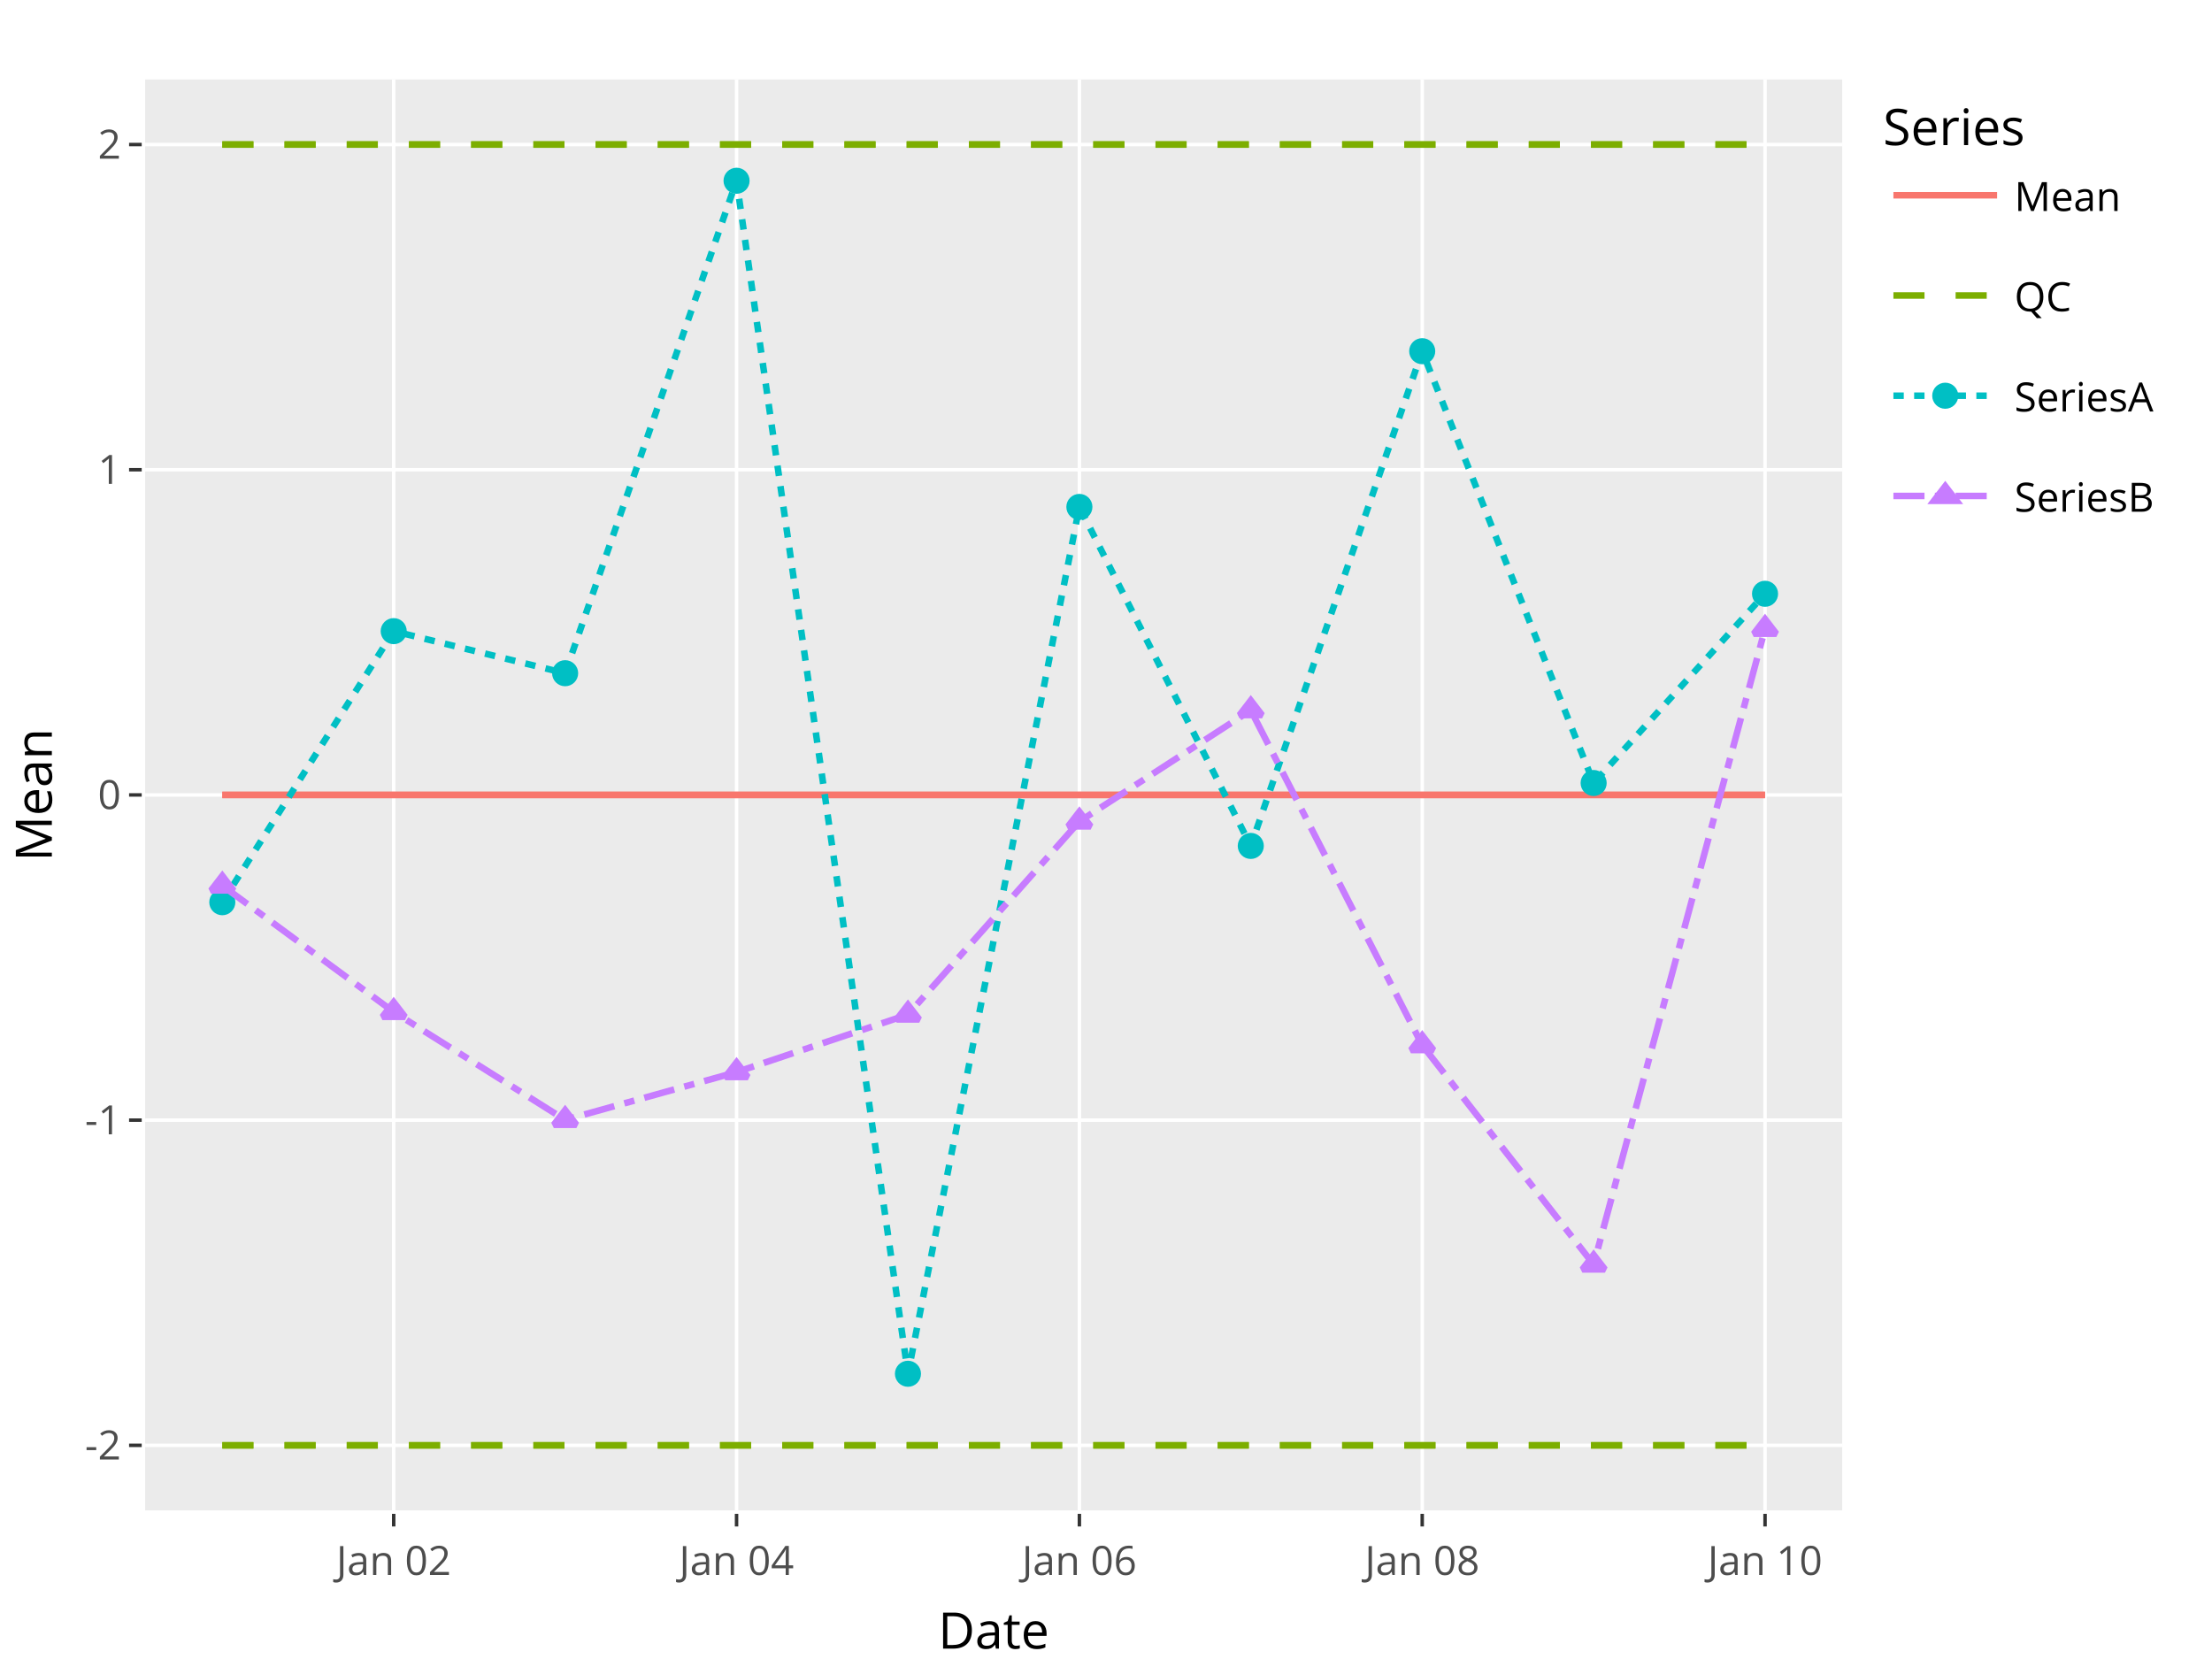
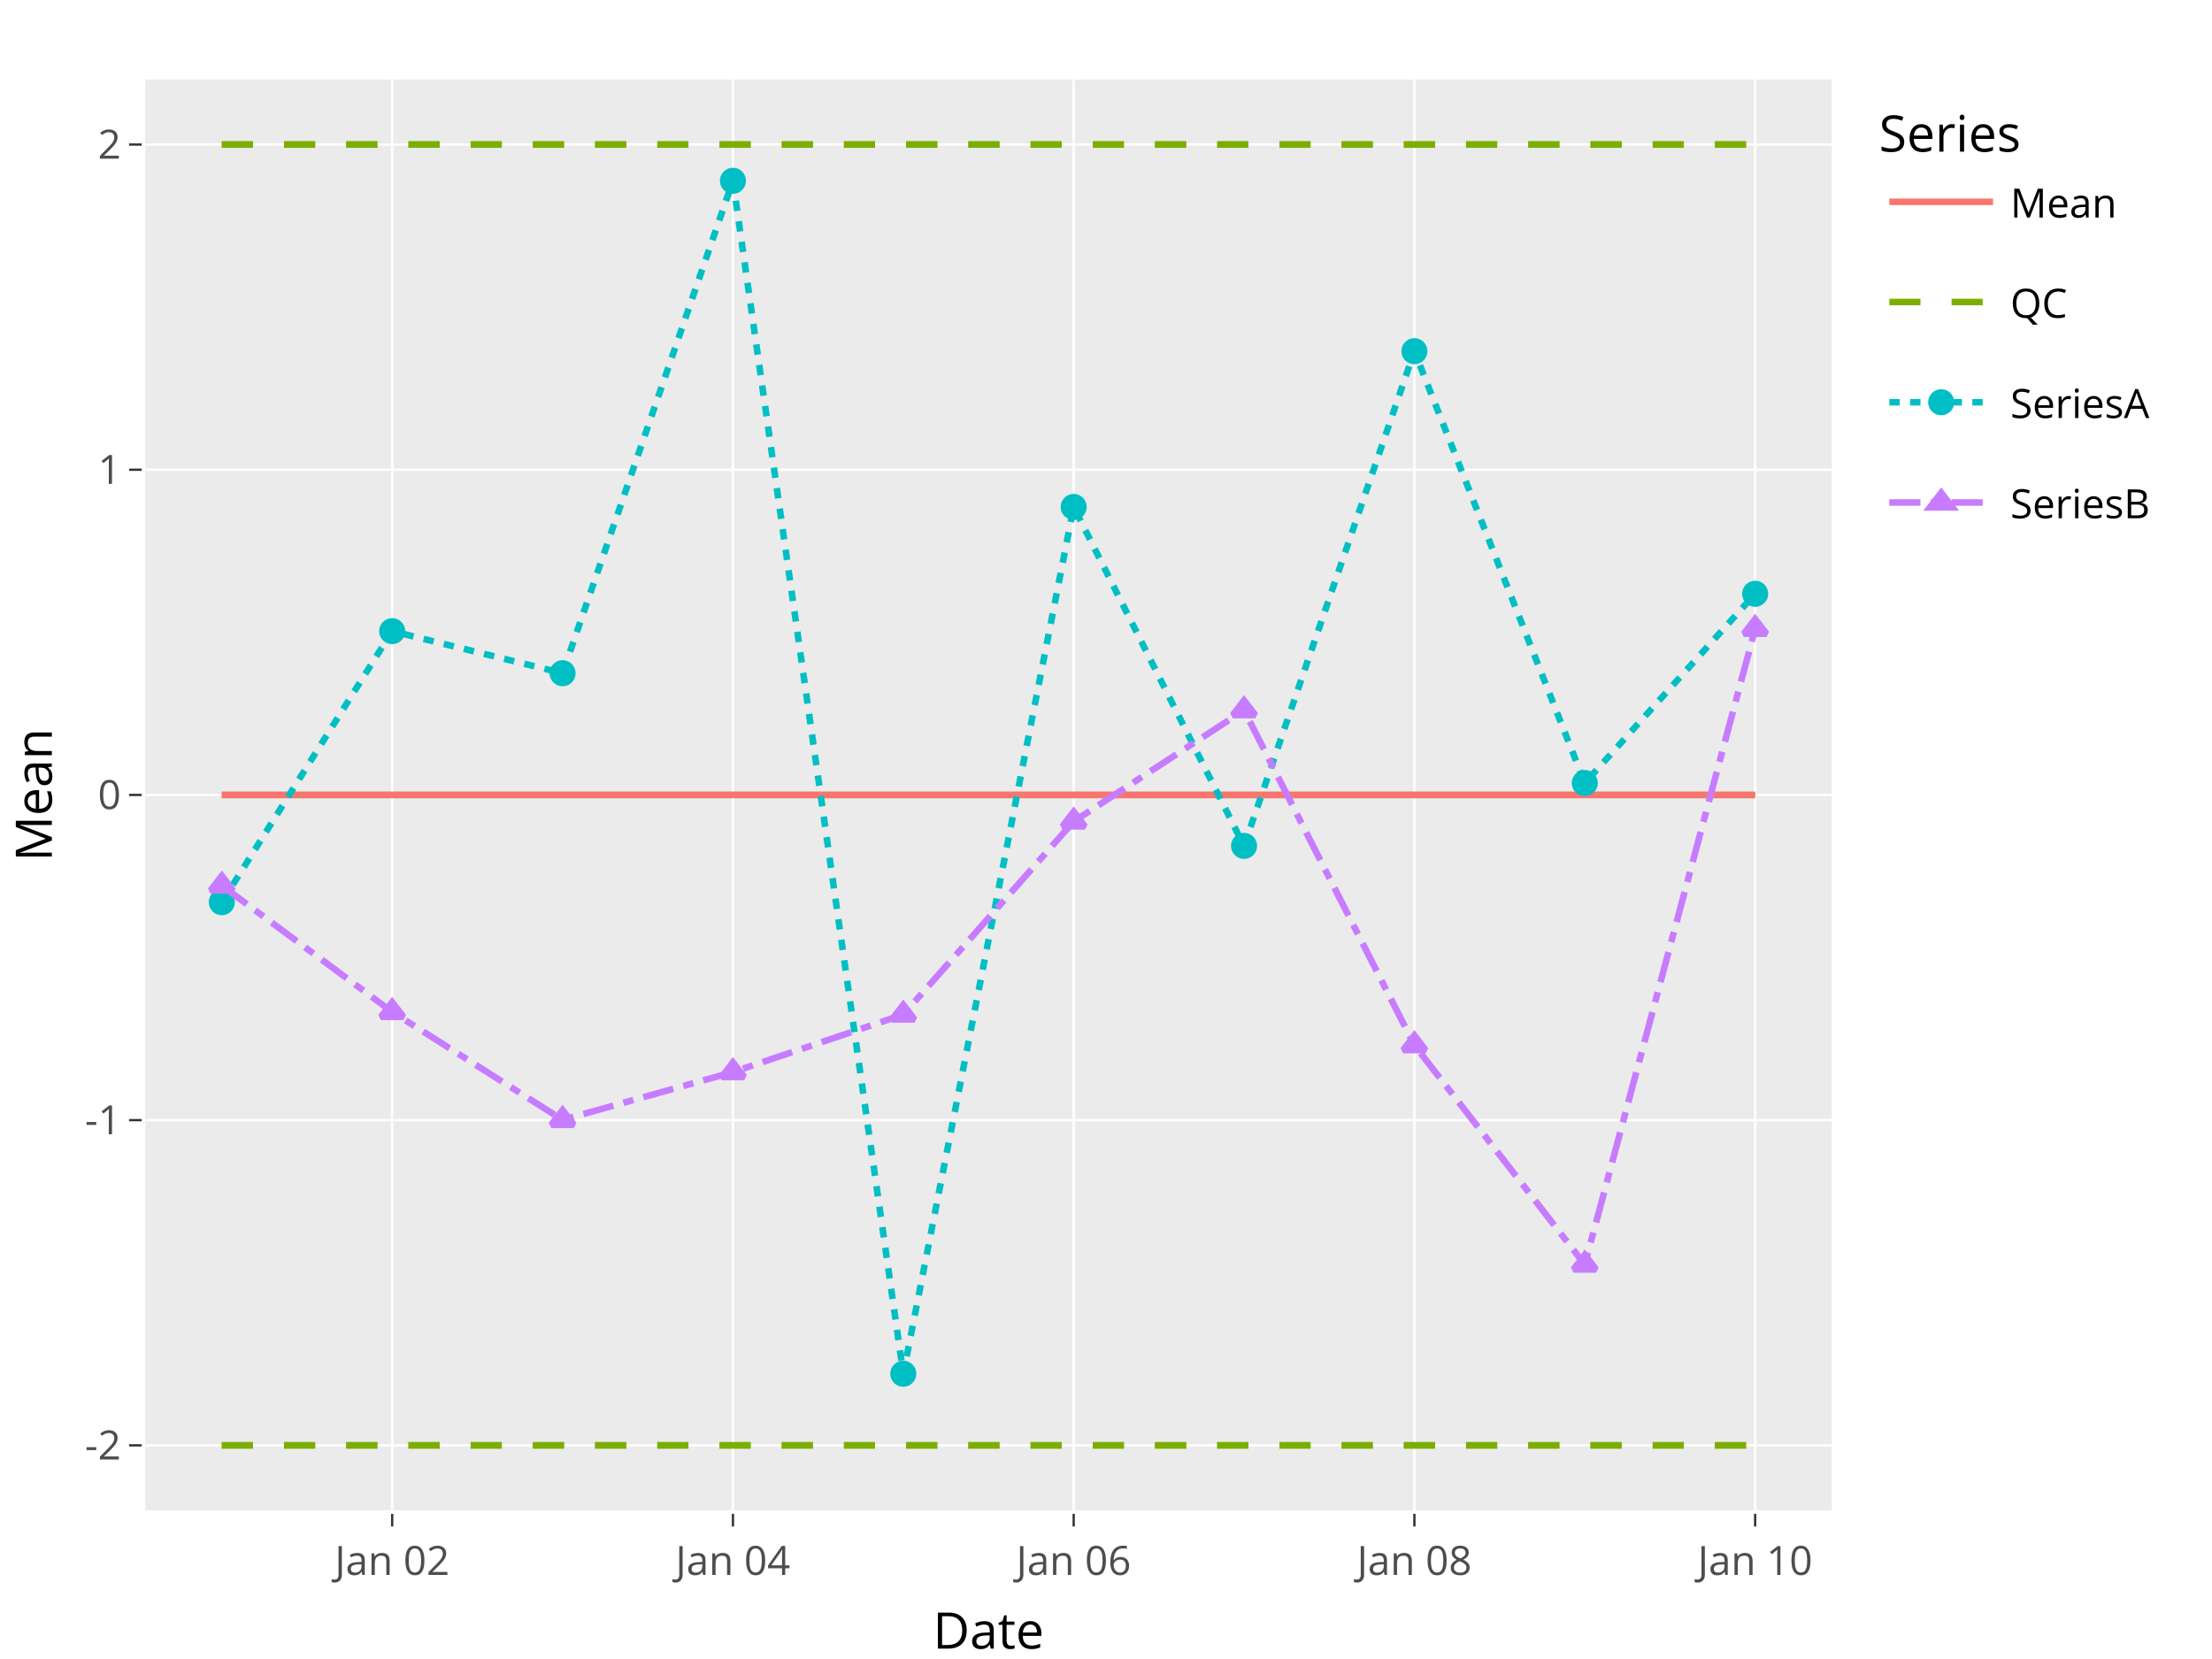
<svg xmlns="http://www.w3.org/2000/svg" class="main-svg" width="640" height="480" style="" viewBox="0 0 640 480">
  <rect x="0" y="0" width="640" height="480" style="fill: rgb(255, 255, 255); fill-opacity: 1;" />
  <defs id="defs-">
    <g class="clips">
      <clipPath id="clipxyplot" class="plotclip">
-         <rect width="491" height="414" />
+         <rect width="488" height="414" />
      </clipPath>
      <clipPath class="axesclip" id="clipx">
-         <rect x="42" y="0" width="491" height="480" />
+         <rect x="42" y="0" width="488" height="480" />
      </clipPath>
      <clipPath class="axesclip" id="clipy">
        <rect x="0" y="23" width="640" height="414" />
      </clipPath>
      <clipPath class="axesclip" id="clipxy">
-         <rect x="42" y="23" width="491" height="414" />
+         <rect x="42" y="23" width="488" height="414" />
      </clipPath>
    </g>
    <g class="gradients" />
    <g class="patterns" />
  </defs>
  <g class="bglayer">
-     <rect class="bg" x="42" y="23" width="491" height="414" style="fill: rgb(235, 235, 235); fill-opacity: 1; stroke-width: 0;" />
+     <rect class="bg" x="42" y="23" width="488" height="414" style="fill: rgb(235, 235, 235); fill-opacity: 1; stroke-width: 0;" />
  </g>
  <g class="layer-below">
    <g class="imagelayer" />
-     <g class="shapelayer">
-       <path data-index="0" fill-rule="evenodd" d="M42,437H533V23H42Z" style="opacity: 1; stroke: rgb(0, 0, 0); stroke-opacity: 0; fill: rgb(0, 0, 0); fill-opacity: 0; stroke-width: 0px;" />
-     </g>
+     <g class="shapelayer" />
  </g>
  <g class="cartesianlayer">
    <g class="subplot xy">
      <g class="layer-subplot">
        <g class="shapelayer" />
        <g class="imagelayer" />
      </g>
+       <g class="minor-gridlayer">
+         <g class="x" />
+         <g class="y" />
+       </g>
      <g class="gridlayer">
        <g class="x">
-           <path class="xgrid crisp" transform="translate(113.91,0)" d="M0,23v414" style="stroke: rgb(255, 255, 255); stroke-opacity: 1; stroke-width: 1px;" />
-           <path class="xgrid crisp" transform="translate(213.11,0)" d="M0,23v414" style="stroke: rgb(255, 255, 255); stroke-opacity: 1; stroke-width: 1px;" />
-           <path class="xgrid crisp" transform="translate(312.3,0)" d="M0,23v414" style="stroke: rgb(255, 255, 255); stroke-opacity: 1; stroke-width: 1px;" />
-           <path class="xgrid crisp" transform="translate(411.49,0)" d="M0,23v414" style="stroke: rgb(255, 255, 255); stroke-opacity: 1; stroke-width: 1px;" />
-           <path class="xgrid crisp" transform="translate(510.68,0)" d="M0,23v414" style="stroke: rgb(255, 255, 255); stroke-opacity: 1; stroke-width: 1px;" />
+           <path class="xgrid crisp" transform="translate(113.47,0)" d="M0,23v414" style="stroke: rgb(255, 255, 255); stroke-opacity: 1; stroke-width: 0.664px;" />
+           <path class="xgrid crisp" transform="translate(212.06,0)" d="M0,23v414" style="stroke: rgb(255, 255, 255); stroke-opacity: 1; stroke-width: 0.664px;" />
+           <path class="xgrid crisp" transform="translate(310.65,0)" d="M0,23v414" style="stroke: rgb(255, 255, 255); stroke-opacity: 1; stroke-width: 0.664px;" />
+           <path class="xgrid crisp" transform="translate(409.23,0)" d="M0,23v414" style="stroke: rgb(255, 255, 255); stroke-opacity: 1; stroke-width: 0.664px;" />
+           <path class="xgrid crisp" transform="translate(507.82,0)" d="M0,23v414" style="stroke: rgb(255, 255, 255); stroke-opacity: 1; stroke-width: 0.664px;" />
        </g>
        <g class="y">
-           <path class="ygrid crisp" transform="translate(0,418.18)" d="M42,0h491" style="stroke: rgb(255, 255, 255); stroke-opacity: 1; stroke-width: 1px;" />
-           <path class="ygrid crisp" transform="translate(0,324.09)" d="M42,0h491" style="stroke: rgb(255, 255, 255); stroke-opacity: 1; stroke-width: 1px;" />
-           <path class="ygrid crisp" transform="translate(0,230)" d="M42,0h491" style="stroke: rgb(255, 255, 255); stroke-opacity: 1; stroke-width: 1px;" />
-           <path class="ygrid crisp" transform="translate(0,135.91)" d="M42,0h491" style="stroke: rgb(255, 255, 255); stroke-opacity: 1; stroke-width: 1px;" />
-           <path class="ygrid crisp" transform="translate(0,41.82)" d="M42,0h491" style="stroke: rgb(255, 255, 255); stroke-opacity: 1; stroke-width: 1px;" />
+           <path class="ygrid crisp" transform="translate(0,418.18)" d="M42,0h488" style="stroke: rgb(255, 255, 255); stroke-opacity: 1; stroke-width: 0.664px;" />
+           <path class="ygrid crisp" transform="translate(0,324.09)" d="M42,0h488" style="stroke: rgb(255, 255, 255); stroke-opacity: 1; stroke-width: 0.664px;" />
+           <path class="ygrid crisp" transform="translate(0,230)" d="M42,0h488" style="stroke: rgb(255, 255, 255); stroke-opacity: 1; stroke-width: 0.664px;" />
+           <path class="ygrid crisp" transform="translate(0,135.91)" d="M42,0h488" style="stroke: rgb(255, 255, 255); stroke-opacity: 1; stroke-width: 0.664px;" />
+           <path class="ygrid crisp" transform="translate(0,41.82)" d="M42,0h488" style="stroke: rgb(255, 255, 255); stroke-opacity: 1; stroke-width: 0.664px;" />
        </g>
      </g>
      <g class="zerolinelayer" />
      <path class="xlines-below" />
      <path class="ylines-below" />
      <g class="overlines-below" />
      <g class="xaxislayer-below" />
      <g class="yaxislayer-below" />
      <g class="overaxes-below" />
      <g class="plot" transform="translate(42,23)" clip-path="url(#clipxyplot)">
        <g class="scatterlayer mlayer">
          <g class="trace scatter trace-vdiffr-plotly-1" style="stroke-miterlimit: 2; opacity: 1;">
            <g class="fills" />
            <g class="errorbars" />
            <g class="lines">
-               <path class="js-line" d="M22.32,207L468.68,207" style="vector-effect: non-scaling-stroke; fill: none; stroke: rgb(248, 118, 109); stroke-opacity: 1; stroke-width: 1.89px; opacity: 1;" />
+               <path class="js-line" d="M22.18,207L465.82,207" style="vector-effect: none; fill: none; stroke: rgb(248, 118, 109); stroke-opacity: 1; stroke-width: 1.89px; opacity: 1;" />
            </g>
            <g class="points" />
            <g class="text" />
          </g>
          <g class="trace scatter trace-vdiffr-plotly-2" style="stroke-miterlimit: 2; opacity: 1;">
            <g class="fills" />
            <g class="errorbars" />
            <g class="lines">
-               <path class="js-line" d="M22.32,207L468.68,207" style="vector-effect: non-scaling-stroke; fill: none; stroke: rgb(248, 118, 109); stroke-opacity: 1; stroke-width: 1.89px; opacity: 1;" />
+               <path class="js-line" d="M22.18,207L465.82,207" style="vector-effect: none; fill: none; stroke: rgb(248, 118, 109); stroke-opacity: 1; stroke-width: 1.89px; opacity: 1;" />
            </g>
            <g class="points" />
            <g class="text" />
          </g>
          <g class="trace scatter trace-vdiffr-plotly-3" style="stroke-miterlimit: 2; opacity: 1;">
            <g class="fills" />
            <g class="errorbars" />
            <g class="lines">
-               <path class="js-line" d="M22.32,18.82L468.68,18.82" style="vector-effect: non-scaling-stroke; fill: none; stroke: rgb(124, 174, 0); stroke-opacity: 1; stroke-width: 1.89px; opacity: 1; stroke-dasharray: 9px, 9px;" />
+               <path class="js-line" d="M22.18,18.82L465.82,18.82" style="vector-effect: none; fill: none; stroke: rgb(124, 174, 0); stroke-opacity: 1; stroke-dasharray: 9px, 9px; stroke-width: 1.89px; opacity: 1;" />
            </g>
            <g class="points" />
            <g class="text" />
          </g>
          <g class="trace scatter trace-vdiffr-plotly-4" style="stroke-miterlimit: 2; opacity: 1;">
            <g class="fills" />
            <g class="errorbars" />
            <g class="lines">
-               <path class="js-line" d="M22.32,18.82L468.68,18.82" style="vector-effect: non-scaling-stroke; fill: none; stroke: rgb(124, 174, 0); stroke-opacity: 1; stroke-width: 1.89px; opacity: 1; stroke-dasharray: 9px, 9px;" />
+               <path class="js-line" d="M22.18,18.82L465.82,18.82" style="vector-effect: none; fill: none; stroke: rgb(124, 174, 0); stroke-opacity: 1; stroke-dasharray: 9px, 9px; stroke-width: 1.89px; opacity: 1;" />
            </g>
            <g class="points" />
            <g class="text" />
          </g>
          <g class="trace scatter trace-vdiffr-plotly-5" style="stroke-miterlimit: 2; opacity: 1;">
            <g class="fills" />
            <g class="errorbars" />
            <g class="lines">
-               <path class="js-line" d="M22.32,395.18L468.68,395.18" style="vector-effect: non-scaling-stroke; fill: none; stroke: rgb(124, 174, 0); stroke-opacity: 1; stroke-width: 1.89px; opacity: 1; stroke-dasharray: 9px, 9px;" />
+               <path class="js-line" d="M22.18,395.18L465.82,395.18" style="vector-effect: none; fill: none; stroke: rgb(124, 174, 0); stroke-opacity: 1; stroke-dasharray: 9px, 9px; stroke-width: 1.89px; opacity: 1;" />
            </g>
            <g class="points" />
            <g class="text" />
          </g>
          <g class="trace scatter trace-vdiffr-plotly-6" style="stroke-miterlimit: 2; opacity: 1;">
            <g class="fills" />
            <g class="errorbars" />
            <g class="lines">
-               <path class="js-line" d="M22.32,395.18L468.68,395.18" style="vector-effect: non-scaling-stroke; fill: none; stroke: rgb(124, 174, 0); stroke-opacity: 1; stroke-width: 1.89px; opacity: 1; stroke-dasharray: 9px, 9px;" />
+               <path class="js-line" d="M22.18,395.18L465.82,395.18" style="vector-effect: none; fill: none; stroke: rgb(124, 174, 0); stroke-opacity: 1; stroke-dasharray: 9px, 9px; stroke-width: 1.89px; opacity: 1;" />
            </g>
            <g class="points" />
            <g class="text" />
          </g>
          <g class="trace scatter trace-vdiffr-plotly-7" style="stroke-miterlimit: 2; opacity: 1;">
            <g class="fills" />
            <g class="errorbars" />
            <g class="lines">
-               <path class="js-line" d="M22.32,238.04L71.91,159.61L121.51,171.78L171.11,29.3L220.7,374.47L270.3,123.67L319.89,221.75L369.49,78.61L419.09,203.55L468.68,148.8" style="vector-effect: non-scaling-stroke; fill: none; stroke: rgb(0, 191, 196); stroke-opacity: 1; stroke-width: 1.89px; opacity: 1; stroke-dasharray: 3px, 3px;" />
+               <path class="js-line" d="M22.18,238.04L71.47,159.61L120.77,171.78L170.06,29.3L219.35,374.47L268.65,123.67L317.94,221.75L367.23,78.61L416.53,203.55L465.82,148.8" style="vector-effect: none; fill: none; stroke: rgb(0, 191, 196); stroke-opacity: 1; stroke-dasharray: 3px, 3px; stroke-width: 1.89px; opacity: 1;" />
            </g>
            <g class="points">
-               <path class="point" transform="translate(22.32,238.04)" d="M2.83,0A2.83,2.83 0 1,1 0,-2.83A2.83,2.83 0 0,1 2.83,0Z" style="opacity: 1; stroke-width: 1.89px; fill: rgb(0, 191, 196); fill-opacity: 1; stroke: rgb(0, 191, 196); stroke-opacity: 1;" />
-               <path class="point" transform="translate(71.91,159.61)" d="M2.83,0A2.83,2.83 0 1,1 0,-2.83A2.83,2.83 0 0,1 2.83,0Z" style="opacity: 1; stroke-width: 1.89px; fill: rgb(0, 191, 196); fill-opacity: 1; stroke: rgb(0, 191, 196); stroke-opacity: 1;" />
-               <path class="point" transform="translate(121.51,171.78)" d="M2.83,0A2.83,2.83 0 1,1 0,-2.83A2.83,2.83 0 0,1 2.83,0Z" style="opacity: 1; stroke-width: 1.89px; fill: rgb(0, 191, 196); fill-opacity: 1; stroke: rgb(0, 191, 196); stroke-opacity: 1;" />
-               <path class="point" transform="translate(171.11,29.3)" d="M2.83,0A2.83,2.83 0 1,1 0,-2.83A2.83,2.83 0 0,1 2.83,0Z" style="opacity: 1; stroke-width: 1.89px; fill: rgb(0, 191, 196); fill-opacity: 1; stroke: rgb(0, 191, 196); stroke-opacity: 1;" />
-               <path class="point" transform="translate(220.7,374.47)" d="M2.83,0A2.83,2.83 0 1,1 0,-2.83A2.83,2.83 0 0,1 2.83,0Z" style="opacity: 1; stroke-width: 1.89px; fill: rgb(0, 191, 196); fill-opacity: 1; stroke: rgb(0, 191, 196); stroke-opacity: 1;" />
-               <path class="point" transform="translate(270.3,123.67)" d="M2.83,0A2.83,2.83 0 1,1 0,-2.83A2.83,2.83 0 0,1 2.83,0Z" style="opacity: 1; stroke-width: 1.89px; fill: rgb(0, 191, 196); fill-opacity: 1; stroke: rgb(0, 191, 196); stroke-opacity: 1;" />
-               <path class="point" transform="translate(319.89,221.75)" d="M2.83,0A2.83,2.83 0 1,1 0,-2.83A2.83,2.83 0 0,1 2.83,0Z" style="opacity: 1; stroke-width: 1.89px; fill: rgb(0, 191, 196); fill-opacity: 1; stroke: rgb(0, 191, 196); stroke-opacity: 1;" />
-               <path class="point" transform="translate(369.49,78.61)" d="M2.83,0A2.83,2.83 0 1,1 0,-2.83A2.83,2.83 0 0,1 2.83,0Z" style="opacity: 1; stroke-width: 1.89px; fill: rgb(0, 191, 196); fill-opacity: 1; stroke: rgb(0, 191, 196); stroke-opacity: 1;" />
-               <path class="point" transform="translate(419.09,203.55)" d="M2.83,0A2.83,2.83 0 1,1 0,-2.83A2.83,2.83 0 0,1 2.83,0Z" style="opacity: 1; stroke-width: 1.89px; fill: rgb(0, 191, 196); fill-opacity: 1; stroke: rgb(0, 191, 196); stroke-opacity: 1;" />
-               <path class="point" transform="translate(468.68,148.8)" d="M2.83,0A2.83,2.83 0 1,1 0,-2.83A2.83,2.83 0 0,1 2.83,0Z" style="opacity: 1; stroke-width: 1.89px; fill: rgb(0, 191, 196); fill-opacity: 1; stroke: rgb(0, 191, 196); stroke-opacity: 1;" />
+               <path class="point" transform="translate(22.18,238.04)" d="M2.83,0A2.83,2.83 0 1,1 0,-2.83A2.83,2.83 0 0,1 2.83,0Z" style="opacity: 1; stroke-width: 1.89px; fill: rgb(0, 191, 196); fill-opacity: 1; stroke: rgb(0, 191, 196); stroke-opacity: 1;" />
+               <path class="point" transform="translate(71.47,159.61)" d="M2.83,0A2.83,2.83 0 1,1 0,-2.83A2.83,2.83 0 0,1 2.83,0Z" style="opacity: 1; stroke-width: 1.89px; fill: rgb(0, 191, 196); fill-opacity: 1; stroke: rgb(0, 191, 196); stroke-opacity: 1;" />
+               <path class="point" transform="translate(120.77,171.78)" d="M2.83,0A2.83,2.83 0 1,1 0,-2.83A2.83,2.83 0 0,1 2.83,0Z" style="opacity: 1; stroke-width: 1.89px; fill: rgb(0, 191, 196); fill-opacity: 1; stroke: rgb(0, 191, 196); stroke-opacity: 1;" />
+               <path class="point" transform="translate(170.06,29.3)" d="M2.83,0A2.83,2.83 0 1,1 0,-2.83A2.83,2.83 0 0,1 2.83,0Z" style="opacity: 1; stroke-width: 1.89px; fill: rgb(0, 191, 196); fill-opacity: 1; stroke: rgb(0, 191, 196); stroke-opacity: 1;" />
+               <path class="point" transform="translate(219.35,374.47)" d="M2.83,0A2.83,2.83 0 1,1 0,-2.83A2.83,2.83 0 0,1 2.83,0Z" style="opacity: 1; stroke-width: 1.89px; fill: rgb(0, 191, 196); fill-opacity: 1; stroke: rgb(0, 191, 196); stroke-opacity: 1;" />
+               <path class="point" transform="translate(268.65,123.67)" d="M2.83,0A2.83,2.83 0 1,1 0,-2.83A2.83,2.83 0 0,1 2.83,0Z" style="opacity: 1; stroke-width: 1.89px; fill: rgb(0, 191, 196); fill-opacity: 1; stroke: rgb(0, 191, 196); stroke-opacity: 1;" />
+               <path class="point" transform="translate(317.94,221.75)" d="M2.83,0A2.83,2.83 0 1,1 0,-2.83A2.83,2.83 0 0,1 2.83,0Z" style="opacity: 1; stroke-width: 1.89px; fill: rgb(0, 191, 196); fill-opacity: 1; stroke: rgb(0, 191, 196); stroke-opacity: 1;" />
+               <path class="point" transform="translate(367.23,78.61)" d="M2.83,0A2.83,2.83 0 1,1 0,-2.83A2.83,2.83 0 0,1 2.83,0Z" style="opacity: 1; stroke-width: 1.89px; fill: rgb(0, 191, 196); fill-opacity: 1; stroke: rgb(0, 191, 196); stroke-opacity: 1;" />
+               <path class="point" transform="translate(416.53,203.55)" d="M2.83,0A2.83,2.83 0 1,1 0,-2.83A2.83,2.83 0 0,1 2.83,0Z" style="opacity: 1; stroke-width: 1.89px; fill: rgb(0, 191, 196); fill-opacity: 1; stroke: rgb(0, 191, 196); stroke-opacity: 1;" />
+               <path class="point" transform="translate(465.82,148.8)" d="M2.83,0A2.83,2.83 0 1,1 0,-2.83A2.83,2.83 0 0,1 2.83,0Z" style="opacity: 1; stroke-width: 1.89px; fill: rgb(0, 191, 196); fill-opacity: 1; stroke: rgb(0, 191, 196); stroke-opacity: 1;" />
            </g>
            <g class="text" />
          </g>
          <g class="trace scatter trace-vdiffr-plotly-8" style="stroke-miterlimit: 2; opacity: 1;">
            <g class="fills" />
            <g class="errorbars" />
            <g class="lines">
-               <path class="js-line" d="M22.32,233.22L71.91,269.78L121.51,301.01L171.11,287.19L220.7,270.54L270.3,214.67L319.89,182.48L369.49,279.4L419.09,342.86L468.68,158.94" style="vector-effect: non-scaling-stroke; fill: none; stroke: rgb(199, 124, 255); stroke-opacity: 1; stroke-width: 1.89px; opacity: 1; stroke-dasharray: 9px, 3px, 3px, 3px;" />
+               <path class="js-line" d="M22.18,233.22L71.47,269.78L120.77,301.01L170.06,287.19L219.35,270.54L268.65,214.67L317.94,182.48L367.23,279.4L416.53,342.86L465.82,158.94" style="vector-effect: none; fill: none; stroke: rgb(199, 124, 255); stroke-opacity: 1; stroke-dasharray: 9px, 3px, 3px, 3px; stroke-width: 1.89px; opacity: 1;" />
            </g>
            <g class="points">
-               <path class="point" transform="translate(22.32,233.22)" d="M-3.27,1.42H3.27L0,-2.83Z" style="opacity: 1; stroke-width: 1.89px; fill: rgb(199, 124, 255); fill-opacity: 1; stroke: rgb(199, 124, 255); stroke-opacity: 1;" />
-               <path class="point" transform="translate(71.91,269.78)" d="M-3.27,1.42H3.27L0,-2.83Z" style="opacity: 1; stroke-width: 1.89px; fill: rgb(199, 124, 255); fill-opacity: 1; stroke: rgb(199, 124, 255); stroke-opacity: 1;" />
-               <path class="point" transform="translate(121.51,301.01)" d="M-3.27,1.42H3.27L0,-2.83Z" style="opacity: 1; stroke-width: 1.89px; fill: rgb(199, 124, 255); fill-opacity: 1; stroke: rgb(199, 124, 255); stroke-opacity: 1;" />
-               <path class="point" transform="translate(171.11,287.19)" d="M-3.27,1.42H3.27L0,-2.83Z" style="opacity: 1; stroke-width: 1.89px; fill: rgb(199, 124, 255); fill-opacity: 1; stroke: rgb(199, 124, 255); stroke-opacity: 1;" />
-               <path class="point" transform="translate(220.7,270.54)" d="M-3.27,1.42H3.27L0,-2.83Z" style="opacity: 1; stroke-width: 1.89px; fill: rgb(199, 124, 255); fill-opacity: 1; stroke: rgb(199, 124, 255); stroke-opacity: 1;" />
-               <path class="point" transform="translate(270.3,214.67)" d="M-3.27,1.42H3.27L0,-2.83Z" style="opacity: 1; stroke-width: 1.89px; fill: rgb(199, 124, 255); fill-opacity: 1; stroke: rgb(199, 124, 255); stroke-opacity: 1;" />
-               <path class="point" transform="translate(319.89,182.48)" d="M-3.27,1.42H3.27L0,-2.83Z" style="opacity: 1; stroke-width: 1.89px; fill: rgb(199, 124, 255); fill-opacity: 1; stroke: rgb(199, 124, 255); stroke-opacity: 1;" />
-               <path class="point" transform="translate(369.49,279.4)" d="M-3.27,1.42H3.27L0,-2.83Z" style="opacity: 1; stroke-width: 1.89px; fill: rgb(199, 124, 255); fill-opacity: 1; stroke: rgb(199, 124, 255); stroke-opacity: 1;" />
-               <path class="point" transform="translate(419.09,342.86)" d="M-3.27,1.42H3.27L0,-2.83Z" style="opacity: 1; stroke-width: 1.89px; fill: rgb(199, 124, 255); fill-opacity: 1; stroke: rgb(199, 124, 255); stroke-opacity: 1;" />
-               <path class="point" transform="translate(468.68,158.94)" d="M-3.27,1.42H3.27L0,-2.83Z" style="opacity: 1; stroke-width: 1.89px; fill: rgb(199, 124, 255); fill-opacity: 1; stroke: rgb(199, 124, 255); stroke-opacity: 1;" />
+               <path class="point" transform="translate(22.18,233.22)" d="M-3.27,1.42H3.27L0,-2.83Z" style="opacity: 1; stroke-width: 1.89px; fill: rgb(199, 124, 255); fill-opacity: 1; stroke: rgb(199, 124, 255); stroke-opacity: 1;" />
+               <path class="point" transform="translate(71.47,269.78)" d="M-3.27,1.42H3.27L0,-2.83Z" style="opacity: 1; stroke-width: 1.89px; fill: rgb(199, 124, 255); fill-opacity: 1; stroke: rgb(199, 124, 255); stroke-opacity: 1;" />
+               <path class="point" transform="translate(120.77,301.01)" d="M-3.27,1.42H3.27L0,-2.83Z" style="opacity: 1; stroke-width: 1.89px; fill: rgb(199, 124, 255); fill-opacity: 1; stroke: rgb(199, 124, 255); stroke-opacity: 1;" />
+               <path class="point" transform="translate(170.06,287.19)" d="M-3.27,1.42H3.27L0,-2.83Z" style="opacity: 1; stroke-width: 1.89px; fill: rgb(199, 124, 255); fill-opacity: 1; stroke: rgb(199, 124, 255); stroke-opacity: 1;" />
+               <path class="point" transform="translate(219.35,270.54)" d="M-3.27,1.42H3.27L0,-2.83Z" style="opacity: 1; stroke-width: 1.89px; fill: rgb(199, 124, 255); fill-opacity: 1; stroke: rgb(199, 124, 255); stroke-opacity: 1;" />
+               <path class="point" transform="translate(268.65,214.67)" d="M-3.27,1.42H3.27L0,-2.83Z" style="opacity: 1; stroke-width: 1.89px; fill: rgb(199, 124, 255); fill-opacity: 1; stroke: rgb(199, 124, 255); stroke-opacity: 1;" />
+               <path class="point" transform="translate(317.94,182.48)" d="M-3.27,1.42H3.27L0,-2.83Z" style="opacity: 1; stroke-width: 1.89px; fill: rgb(199, 124, 255); fill-opacity: 1; stroke: rgb(199, 124, 255); stroke-opacity: 1;" />
+               <path class="point" transform="translate(367.23,279.4)" d="M-3.27,1.42H3.27L0,-2.83Z" style="opacity: 1; stroke-width: 1.89px; fill: rgb(199, 124, 255); fill-opacity: 1; stroke: rgb(199, 124, 255); stroke-opacity: 1;" />
+               <path class="point" transform="translate(416.53,342.86)" d="M-3.27,1.42H3.27L0,-2.83Z" style="opacity: 1; stroke-width: 1.89px; fill: rgb(199, 124, 255); fill-opacity: 1; stroke: rgb(199, 124, 255); stroke-opacity: 1;" />
+               <path class="point" transform="translate(465.82,158.94)" d="M-3.27,1.42H3.27L0,-2.83Z" style="opacity: 1; stroke-width: 1.89px; fill: rgb(199, 124, 255); fill-opacity: 1; stroke: rgb(199, 124, 255); stroke-opacity: 1;" />
            </g>
            <g class="text" />
          </g>
        </g>
      </g>
      <g class="overplot" />
      <path class="xlines-above crisp" d="" style="fill: none; stroke-width: 1px; stroke: rgb(0, 0, 0); stroke-opacity: 0;" />
      <path class="ylines-above crisp" d="" style="fill: none; stroke-width: 1px; stroke: rgb(0, 0, 0); stroke-opacity: 0;" />
      <g class="overlines-above" />
      <g class="xaxislayer-above">
-         <path class="xtick ticks crisp" d="M0,438v3.653" transform="translate(113.91,0)" style="stroke: rgb(51, 51, 51); stroke-opacity: 1; stroke-width: 1px;" />
-         <path class="xtick ticks crisp" d="M0,438v3.653" transform="translate(213.11,0)" style="stroke: rgb(51, 51, 51); stroke-opacity: 1; stroke-width: 1px;" />
-         <path class="xtick ticks crisp" d="M0,438v3.653" transform="translate(312.3,0)" style="stroke: rgb(51, 51, 51); stroke-opacity: 1; stroke-width: 1px;" />
-         <path class="xtick ticks crisp" d="M0,438v3.653" transform="translate(411.49,0)" style="stroke: rgb(51, 51, 51); stroke-opacity: 1; stroke-width: 1px;" />
-         <path class="xtick ticks crisp" d="M0,438v3.653" transform="translate(510.68,0)" style="stroke: rgb(51, 51, 51); stroke-opacity: 1; stroke-width: 1px;" />
-         <g class="xtick">
-           <text text-anchor="middle" x="0" y="455.68" transform="translate(113.91,0)" style="font-family: 'Open Sans', verdana, arial, sans-serif; font-size: 11.69px; fill: rgb(77, 77, 77); fill-opacity: 1; white-space: pre; opacity: 1;">Jan 02</text>
-         </g>
-         <g class="xtick">
-           <text text-anchor="middle" x="0" y="455.68" style="font-family: 'Open Sans', verdana, arial, sans-serif; font-size: 11.69px; fill: rgb(77, 77, 77); fill-opacity: 1; white-space: pre; opacity: 1;" transform="translate(213.11,0)">Jan 04</text>
-         </g>
-         <g class="xtick">
-           <text text-anchor="middle" x="0" y="455.68" style="font-family: 'Open Sans', verdana, arial, sans-serif; font-size: 11.69px; fill: rgb(77, 77, 77); fill-opacity: 1; white-space: pre; opacity: 1;" transform="translate(312.3,0)">Jan 06</text>
-         </g>
-         <g class="xtick">
-           <text text-anchor="middle" x="0" y="455.68" style="font-family: 'Open Sans', verdana, arial, sans-serif; font-size: 11.69px; fill: rgb(77, 77, 77); fill-opacity: 1; white-space: pre; opacity: 1;" transform="translate(411.49,0)">Jan 08</text>
-         </g>
-         <g class="xtick">
-           <text text-anchor="middle" x="0" y="455.68" style="font-family: 'Open Sans', verdana, arial, sans-serif; font-size: 11.69px; fill: rgb(77, 77, 77); fill-opacity: 1; white-space: pre; opacity: 1;" transform="translate(510.68,0)">Jan 10</text>
+         <path class="xtick ticks crisp" d="M0,438v3.653" transform="translate(113.47,0)" style="stroke: rgb(51, 51, 51); stroke-opacity: 1; stroke-width: 0.664px;" />
+         <path class="xtick ticks crisp" d="M0,438v3.653" transform="translate(212.06,0)" style="stroke: rgb(51, 51, 51); stroke-opacity: 1; stroke-width: 0.664px;" />
+         <path class="xtick ticks crisp" d="M0,438v3.653" transform="translate(310.65,0)" style="stroke: rgb(51, 51, 51); stroke-opacity: 1; stroke-width: 0.664px;" />
+         <path class="xtick ticks crisp" d="M0,438v3.653" transform="translate(409.23,0)" style="stroke: rgb(51, 51, 51); stroke-opacity: 1; stroke-width: 0.664px;" />
+         <path class="xtick ticks crisp" d="M0,438v3.653" transform="translate(507.82,0)" style="stroke: rgb(51, 51, 51); stroke-opacity: 1; stroke-width: 0.664px;" />
+         <g class="xtick">
+           <text text-anchor="middle" x="0" y="455.68" transform="translate(113.47,0)" style="font-family: 'Open Sans', verdana, arial, sans-serif; font-size: 11.69px; fill: rgb(77, 77, 77); fill-opacity: 1; white-space: pre; opacity: 1;">Jan 02</text>
+         </g>
+         <g class="xtick">
+           <text text-anchor="middle" x="0" y="455.68" style="font-family: 'Open Sans', verdana, arial, sans-serif; font-size: 11.69px; fill: rgb(77, 77, 77); fill-opacity: 1; white-space: pre; opacity: 1;" transform="translate(212.06,0)">Jan 04</text>
+         </g>
+         <g class="xtick">
+           <text text-anchor="middle" x="0" y="455.68" style="font-family: 'Open Sans', verdana, arial, sans-serif; font-size: 11.69px; fill: rgb(77, 77, 77); fill-opacity: 1; white-space: pre; opacity: 1;" transform="translate(310.65,0)">Jan 06</text>
+         </g>
+         <g class="xtick">
+           <text text-anchor="middle" x="0" y="455.68" style="font-family: 'Open Sans', verdana, arial, sans-serif; font-size: 11.69px; fill: rgb(77, 77, 77); fill-opacity: 1; white-space: pre; opacity: 1;" transform="translate(409.23,0)">Jan 08</text>
+         </g>
+         <g class="xtick">
+           <text text-anchor="middle" x="0" y="455.68" style="font-family: 'Open Sans', verdana, arial, sans-serif; font-size: 11.69px; fill: rgb(77, 77, 77); fill-opacity: 1; white-space: pre; opacity: 1;" transform="translate(507.82,0)">Jan 10</text>
        </g>
      </g>
      <g class="yaxislayer-above">
-         <path class="ytick ticks crisp" d="M41,0h-3.653" transform="translate(0,418.18)" style="stroke: rgb(51, 51, 51); stroke-opacity: 1; stroke-width: 1px;" />
-         <path class="ytick ticks crisp" d="M41,0h-3.653" transform="translate(0,324.09)" style="stroke: rgb(51, 51, 51); stroke-opacity: 1; stroke-width: 1px;" />
-         <path class="ytick ticks crisp" d="M41,0h-3.653" transform="translate(0,230)" style="stroke: rgb(51, 51, 51); stroke-opacity: 1; stroke-width: 1px;" />
-         <path class="ytick ticks crisp" d="M41,0h-3.653" transform="translate(0,135.91)" style="stroke: rgb(51, 51, 51); stroke-opacity: 1; stroke-width: 1px;" />
-         <path class="ytick ticks crisp" d="M41,0h-3.653" transform="translate(0,41.82)" style="stroke: rgb(51, 51, 51); stroke-opacity: 1; stroke-width: 1px;" />
+         <path class="ytick ticks crisp" d="M41,0h-3.653" transform="translate(0,418.18)" style="stroke: rgb(51, 51, 51); stroke-opacity: 1; stroke-width: 0.664px;" />
+         <path class="ytick ticks crisp" d="M41,0h-3.653" transform="translate(0,324.09)" style="stroke: rgb(51, 51, 51); stroke-opacity: 1; stroke-width: 0.664px;" />
+         <path class="ytick ticks crisp" d="M41,0h-3.653" transform="translate(0,230)" style="stroke: rgb(51, 51, 51); stroke-opacity: 1; stroke-width: 0.664px;" />
+         <path class="ytick ticks crisp" d="M41,0h-3.653" transform="translate(0,135.91)" style="stroke: rgb(51, 51, 51); stroke-opacity: 1; stroke-width: 0.664px;" />
+         <path class="ytick ticks crisp" d="M41,0h-3.653" transform="translate(0,41.82)" style="stroke: rgb(51, 51, 51); stroke-opacity: 1; stroke-width: 0.664px;" />
        <g class="ytick">
          <text text-anchor="end" x="35.009" y="4.091" transform="translate(0,418.18)" style="font-family: 'Open Sans', verdana, arial, sans-serif; font-size: 11.69px; fill: rgb(77, 77, 77); fill-opacity: 1; white-space: pre; opacity: 1;">-2</text>
        </g>
        <g class="ytick">
          <text text-anchor="end" x="35.009" y="4.091" style="font-family: 'Open Sans', verdana, arial, sans-serif; font-size: 11.69px; fill: rgb(77, 77, 77); fill-opacity: 1; white-space: pre; opacity: 1;" transform="translate(0,324.09)">-1</text>
        </g>
        <g class="ytick">
          <text text-anchor="end" x="35.009" y="4.091" style="font-family: 'Open Sans', verdana, arial, sans-serif; font-size: 11.69px; fill: rgb(77, 77, 77); fill-opacity: 1; white-space: pre; opacity: 1;" transform="translate(0,230)">0</text>
        </g>
        <g class="ytick">
          <text text-anchor="end" x="35.009" y="4.091" style="font-family: 'Open Sans', verdana, arial, sans-serif; font-size: 11.69px; fill: rgb(77, 77, 77); fill-opacity: 1; white-space: pre; opacity: 1;" transform="translate(0,135.91)">1</text>
        </g>
        <g class="ytick">
          <text text-anchor="end" x="35.009" y="4.091" style="font-family: 'Open Sans', verdana, arial, sans-serif; font-size: 11.69px; fill: rgb(77, 77, 77); fill-opacity: 1; white-space: pre; opacity: 1;" transform="translate(0,41.82)">2</text>
        </g>
      </g>
      <g class="overaxes-above" />
    </g>
  </g>
  <g class="polarlayer" />
  <g class="smithlayer" />
  <g class="ternarylayer" />
  <g class="geolayer" />
  <g class="funnelarealayer" />
  <g class="pielayer" />
  <g class="iciclelayer" />
  <g class="treemaplayer" />
  <g class="sunburstlayer" />
  <g class="glimages" />
  <defs id="topdefs-">
    <g class="clips" />
    <clipPath id="legend">
-       <rect width="90" height="135" x="0" y="0" />
+       <rect width="89.22" height="135.22" x="1.89" y="1.89" />
    </clipPath>
  </defs>
  <g class="layer-above">
    <g class="imagelayer" />
    <g class="shapelayer" />
  </g>
  <g class="infolayer">
-     <g class="legend" pointer-events="all" transform="translate(542.82,23)">
-       <rect class="bg" shape-rendering="crispEdges" style="stroke: rgb(0, 0, 0); stroke-opacity: 0; fill: rgb(255, 255, 255); fill-opacity: 1; stroke-width: 0px;" width="90" height="135" x="0" y="0" />
+     <g class="legend" pointer-events="all" transform="translate(539.76,23)">
+       <rect class="bg" shape-rendering="crispEdges" style="stroke: rgb(0, 0, 0); stroke-opacity: 0; fill: rgb(255, 255, 255); fill-opacity: 1; stroke-width: 1.89px;" width="91.11" height="137.11" x="0.945" y="0.945" />
      <g class="scrollbox" transform="" clip-path="url(#legend)">
-         <text class="legendtitletext" text-anchor="start" x="2" y="18.995" style="font-family: 'Open Sans', verdana, arial, sans-serif; font-size: 14.612px; fill: rgb(0, 0, 0); fill-opacity: 1; white-space: pre;">Series</text>
+         <text class="legendtitletext" text-anchor="start" x="3.89" y="20.885" style="font-family: 'Open Sans', verdana, arial, sans-serif; font-size: 14.612px; fill: rgb(0, 0, 0); fill-opacity: 1; white-space: pre;">Series</text>
        <g class="groups" transform="">
-           <g class="traces" transform="translate(0,33.49543)" style="opacity: 1;">
+           <g class="traces" transform="translate(1.889764,35.3852)" style="opacity: 1;">
            <text class="legendtext" text-anchor="start" x="40" y="4.559" style="font-family: 'Open Sans', verdana, arial, sans-serif; font-size: 11.69px; fill: rgb(0, 0, 0); fill-opacity: 1; white-space: pre;">Mean</text>
            <g class="layers" style="opacity: 1;">
              <g class="legendfill" />
              <g class="legendlines">
                <path class="js-line" d="M5,0h30" style="fill: none; stroke: rgb(248, 118, 109); stroke-opacity: 1; stroke-width: 1.89px;" />
              </g>
              <g class="legendsymbols">
                <g class="legendpoints" />
              </g>
            </g>
            <rect class="legendtoggle" x="0" y="-9.5" width="84.188" height="19" style="fill: rgb(0, 0, 0); fill-opacity: 0;" />
          </g>
        </g>
        <g class="groups" transform="translate(0,10)">
-           <g class="traces" transform="translate(0,52.49543)" style="opacity: 1;">
+           <g class="traces" transform="translate(1.889764,54.3852)" style="opacity: 1;">
            <text class="legendtext" text-anchor="start" x="40" y="4.559" style="font-family: 'Open Sans', verdana, arial, sans-serif; font-size: 11.69px; fill: rgb(0, 0, 0); fill-opacity: 1; white-space: pre;">QC</text>
            <g class="layers" style="opacity: 1;">
              <g class="legendfill" />
              <g class="legendlines">
                <path class="js-line" d="M5,0h30" style="fill: none; stroke: rgb(124, 174, 0); stroke-opacity: 1; stroke-dasharray: 9px, 9px; stroke-width: 1.89px;" />
              </g>
              <g class="legendsymbols">
                <g class="legendpoints" />
              </g>
            </g>
            <rect class="legendtoggle" x="0" y="-9.5" width="84.188" height="19" style="fill: rgb(0, 0, 0); fill-opacity: 0;" />
          </g>
        </g>
        <g class="groups" transform="translate(0,20)">
-           <g class="traces" transform="translate(0,71.49543)" style="opacity: 1;">
+           <g class="traces" transform="translate(1.889764,73.3852)" style="opacity: 1;">
            <text class="legendtext" text-anchor="start" x="40" y="4.559" style="font-family: 'Open Sans', verdana, arial, sans-serif; font-size: 11.69px; fill: rgb(0, 0, 0); fill-opacity: 1; white-space: pre;">SeriesA</text>
            <g class="layers" style="opacity: 1;">
              <g class="legendfill" />
              <g class="legendlines">
                <path class="js-line" d="M5,0h30" style="fill: none; stroke: rgb(0, 191, 196); stroke-opacity: 1; stroke-dasharray: 3px, 3px; stroke-width: 1.89px;" />
              </g>
              <g class="legendsymbols">
                <g class="legendpoints">
                  <path class="scatterpts" transform="translate(20,0)" d="M2.83,0A2.83,2.83 0 1,1 0,-2.83A2.83,2.83 0 0,1 2.83,0Z" style="opacity: 1; stroke-width: 1.89px; fill: rgb(0, 191, 196); fill-opacity: 1; stroke: rgb(0, 191, 196); stroke-opacity: 1;" />
                </g>
              </g>
            </g>
            <rect class="legendtoggle" x="0" y="-9.5" width="84.188" height="19" style="fill: rgb(0, 0, 0); fill-opacity: 0;" />
          </g>
        </g>
        <g class="groups" transform="translate(0,30)">
-           <g class="traces" transform="translate(0,90.49543)" style="opacity: 1;">
+           <g class="traces" transform="translate(1.889764,92.3852)" style="opacity: 1;">
            <text class="legendtext" text-anchor="start" x="40" y="4.559" style="font-family: 'Open Sans', verdana, arial, sans-serif; font-size: 11.69px; fill: rgb(0, 0, 0); fill-opacity: 1; white-space: pre;">SeriesB</text>
            <g class="layers" style="opacity: 1;">
              <g class="legendfill" />
              <g class="legendlines">
                <path class="js-line" d="M5,0h30" style="fill: none; stroke: rgb(199, 124, 255); stroke-opacity: 1; stroke-dasharray: 9px, 3px, 3px, 3px; stroke-width: 1.89px;" />
              </g>
              <g class="legendsymbols">
                <g class="legendpoints">
                  <path class="scatterpts" transform="translate(20,0)" d="M-3.27,1.42H3.27L0,-2.83Z" style="opacity: 1; stroke-width: 1.89px; fill: rgb(199, 124, 255); fill-opacity: 1; stroke: rgb(199, 124, 255); stroke-opacity: 1;" />
                </g>
              </g>
            </g>
            <rect class="legendtoggle" x="0" y="-9.5" width="84.188" height="19" style="fill: rgb(0, 0, 0); fill-opacity: 0;" />
          </g>
        </g>
      </g>
      <rect class="scrollbar" rx="20" ry="3" width="0" height="0" style="fill: rgb(128, 139, 164); fill-opacity: 1;" x="0" y="0" />
    </g>
    <g class="g-gtitle" />
    <g class="g-xtitle" transform="translate(0,-13.83562)">
-       <text class="xtitle" x="287.5" y="490.836" text-anchor="middle" style="font-family: 'Open Sans', verdana, arial, sans-serif; font-size: 14.61px; fill: rgb(0, 0, 0); opacity: 1; font-weight: normal; white-space: pre;">Date</text>
+       <text class="xtitle" x="286" y="490.836" text-anchor="middle" style="font-family: 'Open Sans', verdana, arial, sans-serif; font-size: 14.61px; fill: rgb(0, 0, 0); opacity: 1; font-weight: normal; white-space: pre;">Date</text>
    </g>
    <g class="g-ytitle" transform="translate(12.22363,0)">
      <text class="ytitle" transform="rotate(-90,2.776256,230)" x="2.776" y="230" text-anchor="middle" style="font-family: 'Open Sans', verdana, arial, sans-serif; font-size: 14.61px; fill: rgb(0, 0, 0); opacity: 1; font-weight: normal; white-space: pre;">Mean</text>
    </g>
  </g>
</svg>
